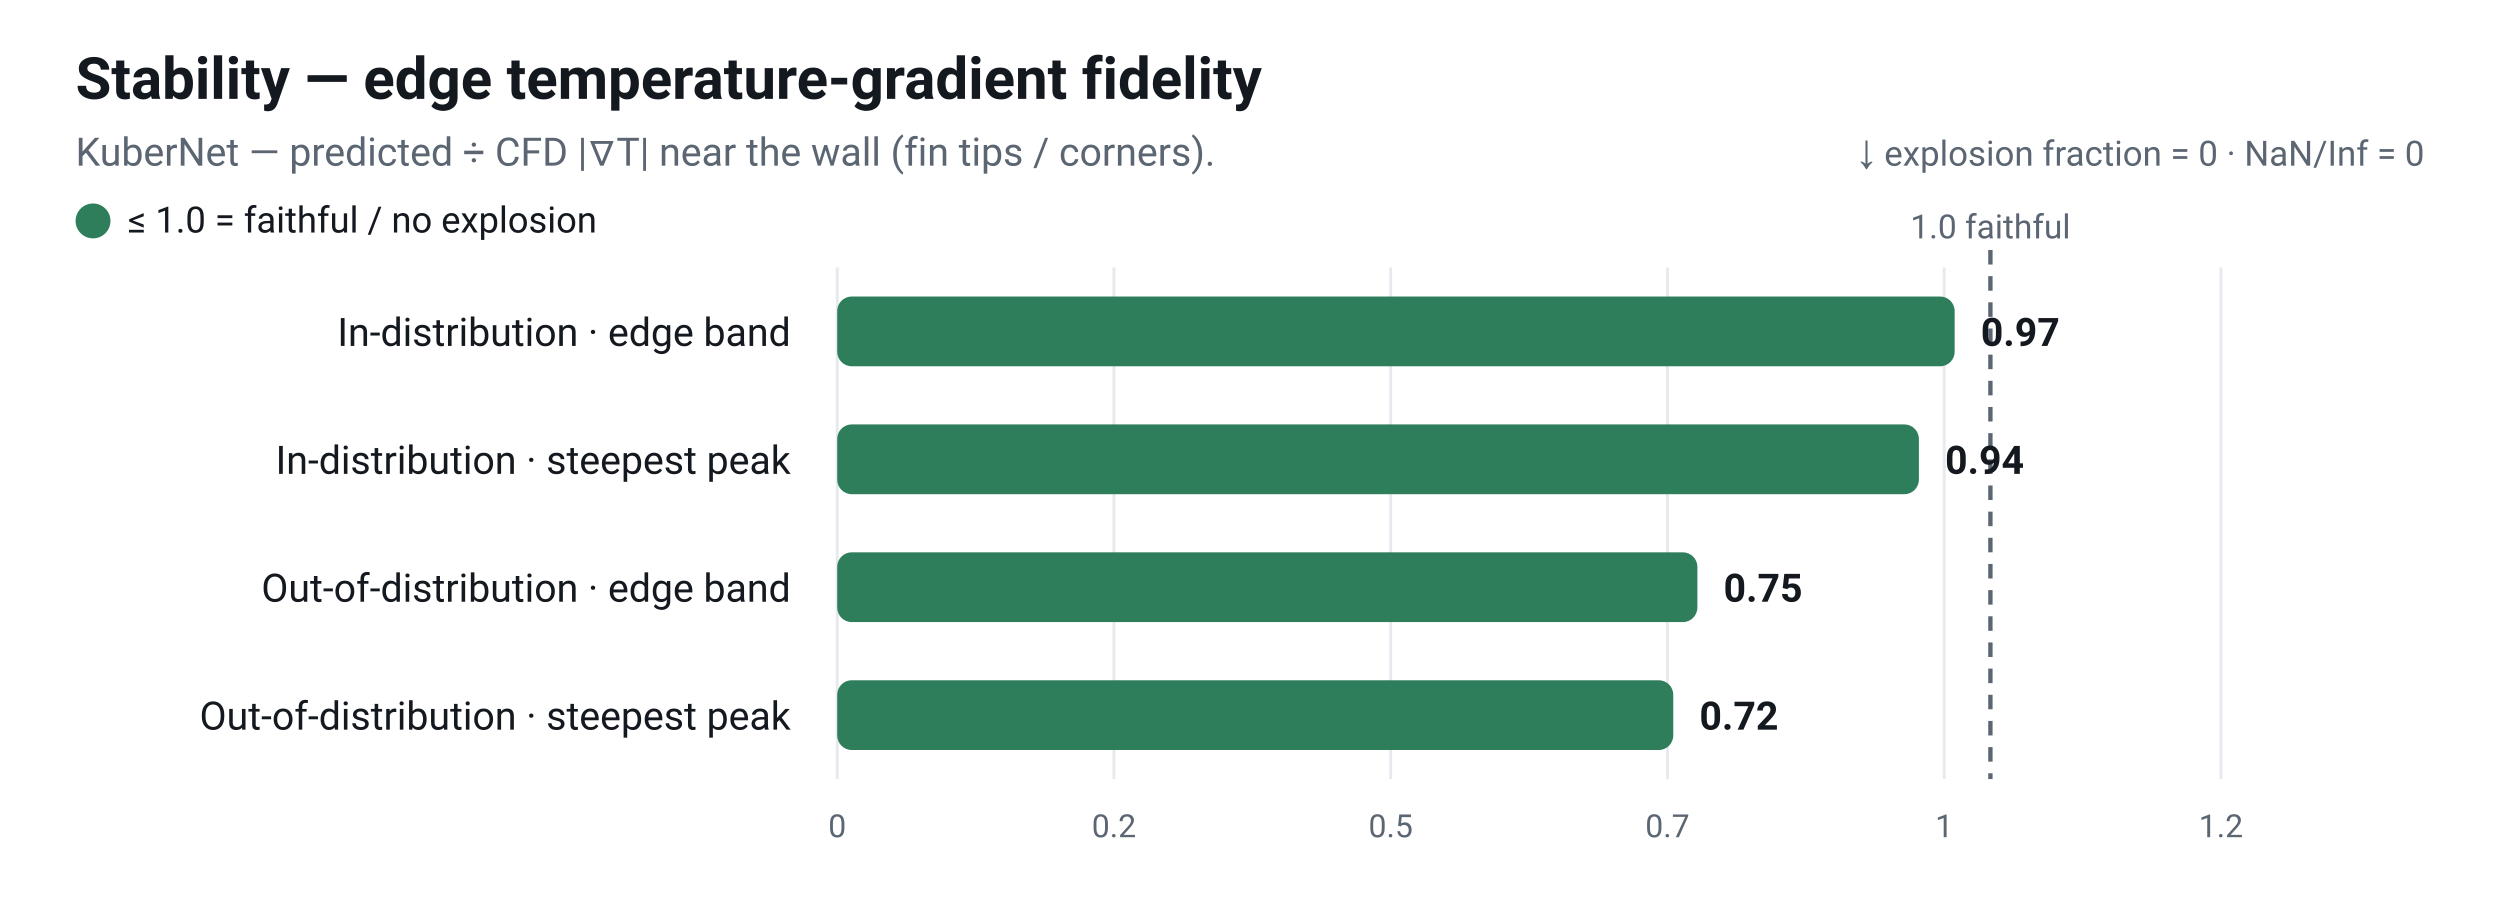
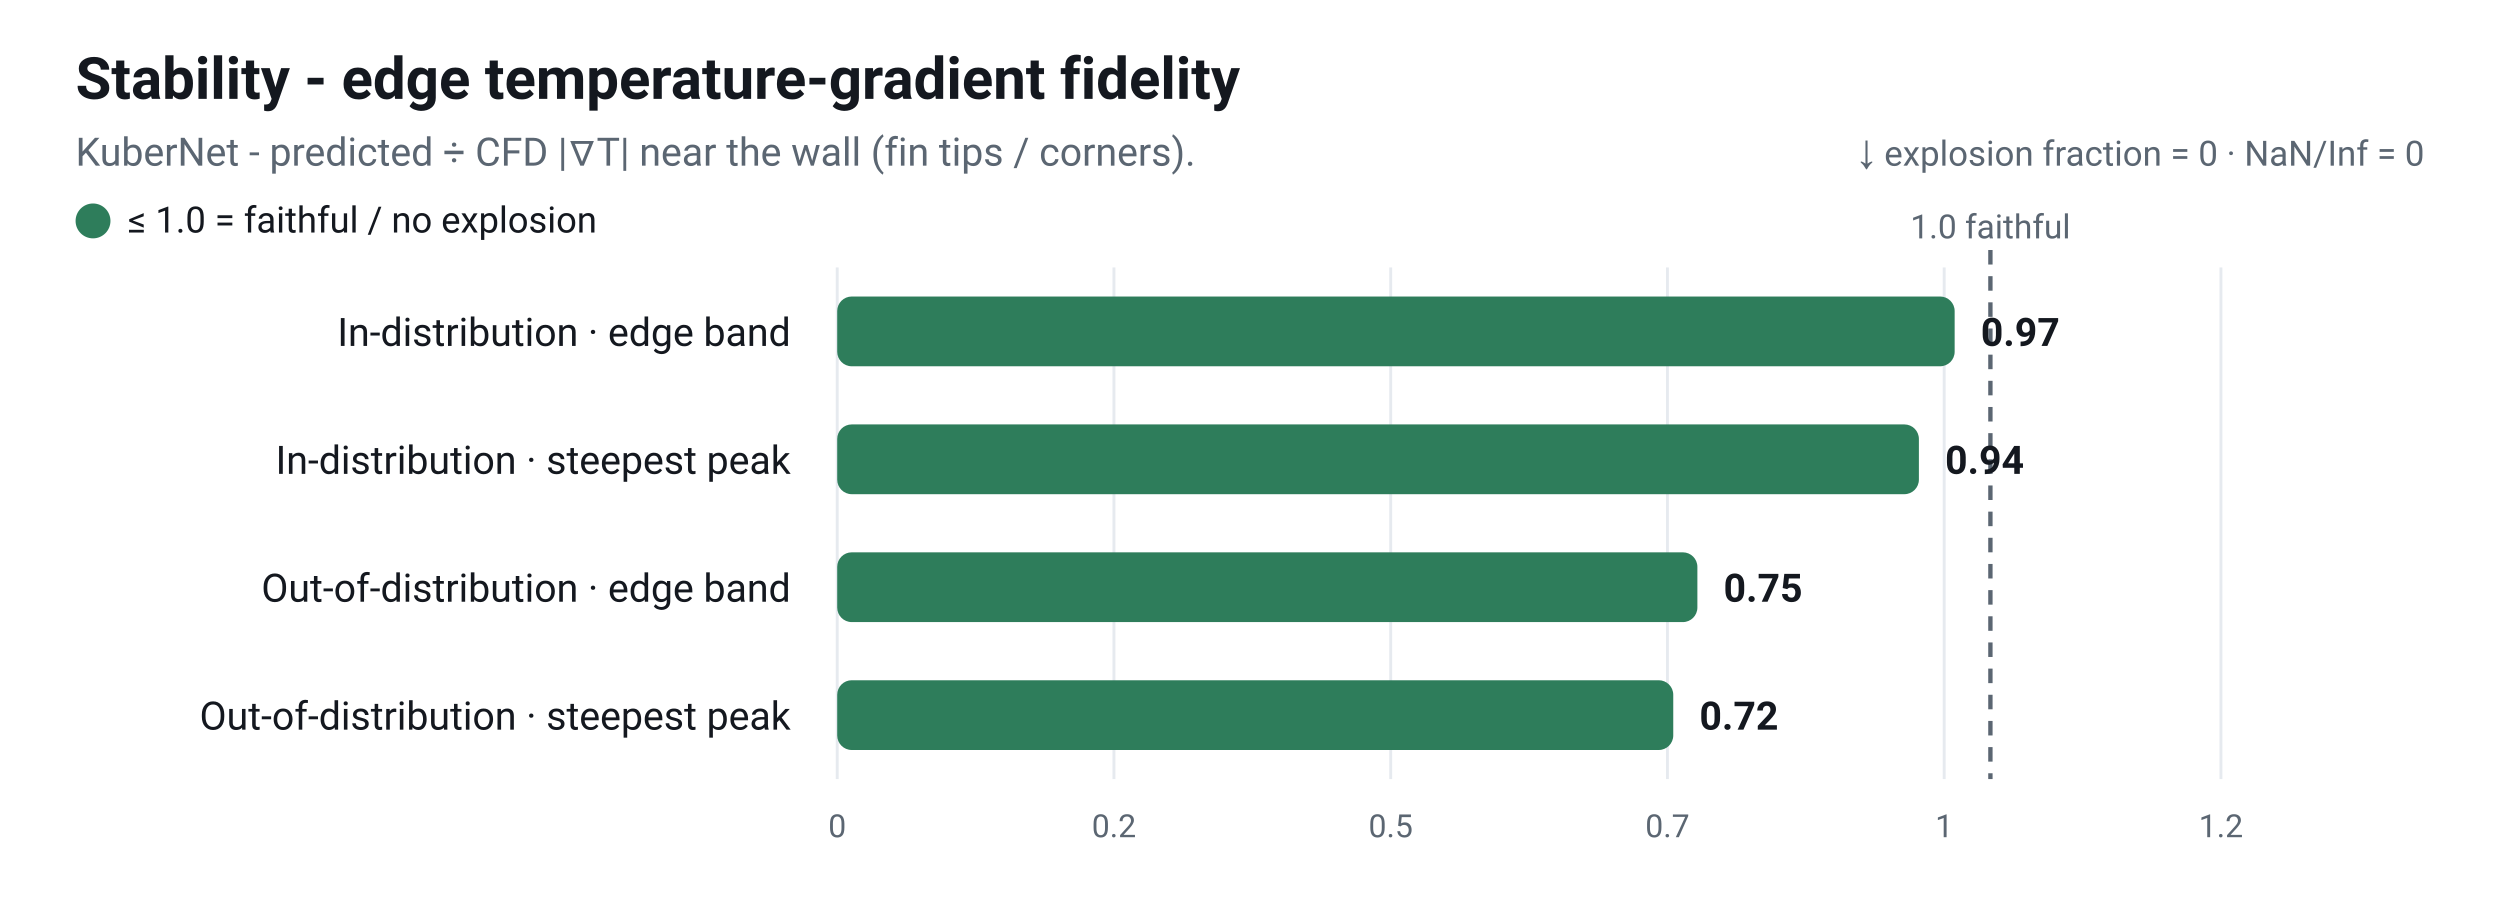
- <svg xmlns="http://www.w3.org/2000/svg" width="860" height="312" viewBox="0 0 860 312" font-family="-apple-system,BlinkMacSystemFont,'Segoe UI',Roboto,Helvetica,Arial,sans-serif" role="img" aria-label="Stability — edge temperature-gradient fidelity">
+ <svg xmlns="http://www.w3.org/2000/svg" width="860" height="312" viewBox="0 0 860 312" font-family="-apple-system,BlinkMacSystemFont,'Segoe UI',Roboto,Helvetica,Arial,sans-serif" role="img" aria-label="Stability - edge temperature-gradient fidelity">
  <rect width="860" height="312" fill="#FFFFFF" />
-   <text x="26" y="34" font-size="20" font-weight="700" fill="#14181F">Stability — edge temperature-gradient fidelity</text>
-   <text x="26" y="57" font-size="13.5" fill="#5B6672">KuberNet — predicted ÷ CFD |∇T| near the wall (fin tips / corners).</text>
+   <text x="26" y="34" font-size="20" font-weight="700" fill="#14181F">Stability - edge temperature-gradient fidelity</text>
+   <text x="26" y="57" font-size="13.5" fill="#5B6672">KuberNet - predicted ÷ CFD |∇T| near the wall (fin tips / corners).</text>
  <text x="834" y="57" font-size="12" fill="#5B6672" text-anchor="end">↓ explosion fraction = 0 · NaN/Inf = 0</text>
  <circle cx="32" cy="76" r="6" fill="#2E7D5B" />
  <text x="44" y="80" font-size="12.5" fill="#14181F">≤ 1.0 = faithful / no explosion</text>
  <line x1="288.0" y1="92" x2="288.0" y2="268" stroke="#E6EAEF" stroke-width="1" />
  <text x="288.0" y="288" font-size="11" fill="#5B6672" text-anchor="middle">0</text>
  <line x1="383.2" y1="92" x2="383.2" y2="268" stroke="#E6EAEF" stroke-width="1" />
  <text x="383.2" y="288" font-size="11" fill="#5B6672" text-anchor="middle">0.2</text>
  <line x1="478.4" y1="92" x2="478.4" y2="268" stroke="#E6EAEF" stroke-width="1" />
  <text x="478.4" y="288" font-size="11" fill="#5B6672" text-anchor="middle">0.5</text>
  <line x1="573.6" y1="92" x2="573.6" y2="268" stroke="#E6EAEF" stroke-width="1" />
  <text x="573.6" y="288" font-size="11" fill="#5B6672" text-anchor="middle">0.7</text>
  <line x1="668.8" y1="92" x2="668.8" y2="268" stroke="#E6EAEF" stroke-width="1" />
  <text x="668.8" y="288" font-size="11" fill="#5B6672" text-anchor="middle">1</text>
  <line x1="764.0" y1="92" x2="764.0" y2="268" stroke="#E6EAEF" stroke-width="1" />
  <text x="764.0" y="288" font-size="11" fill="#5B6672" text-anchor="middle">1.2</text>
  <line x1="684.7" y1="86" x2="684.7" y2="268" stroke="#5B6672" stroke-width="1.5" stroke-dasharray="5 4" />
  <text x="684.7" y="82" font-size="11.5" fill="#5B6672" text-anchor="middle">1.0  faithful</text>
  <text x="272" y="119.0" font-size="13.5" fill="#14181F" text-anchor="end">In-distribution · edge band</text>
  <rect x="288" y="102.0" width="384.4" height="24" rx="5" fill="#2E7D5B" />
  <text x="681.4" y="119.0" font-size="13.5" font-weight="700" fill="#14181F">0.97</text>
  <text x="272" y="163.0" font-size="13.5" fill="#14181F" text-anchor="end">In-distribution · steepest peak</text>
  <rect x="288" y="146.0" width="372.1" height="24" rx="5" fill="#2E7D5B" />
  <text x="669.1" y="163.0" font-size="13.5" font-weight="700" fill="#14181F">0.94</text>
  <text x="272" y="207.0" font-size="13.5" fill="#14181F" text-anchor="end">Out-of-distribution · edge band</text>
  <rect x="288" y="190.0" width="295.9" height="24" rx="5" fill="#2E7D5B" />
  <text x="592.9" y="207.0" font-size="13.5" font-weight="700" fill="#14181F">0.75</text>
  <text x="272" y="251.0" font-size="13.5" fill="#14181F" text-anchor="end">Out-of-distribution · steepest peak</text>
  <rect x="288" y="234.0" width="287.6" height="24" rx="5" fill="#2E7D5B" />
  <text x="584.6" y="251.0" font-size="13.5" font-weight="700" fill="#14181F">0.72</text>
</svg>
